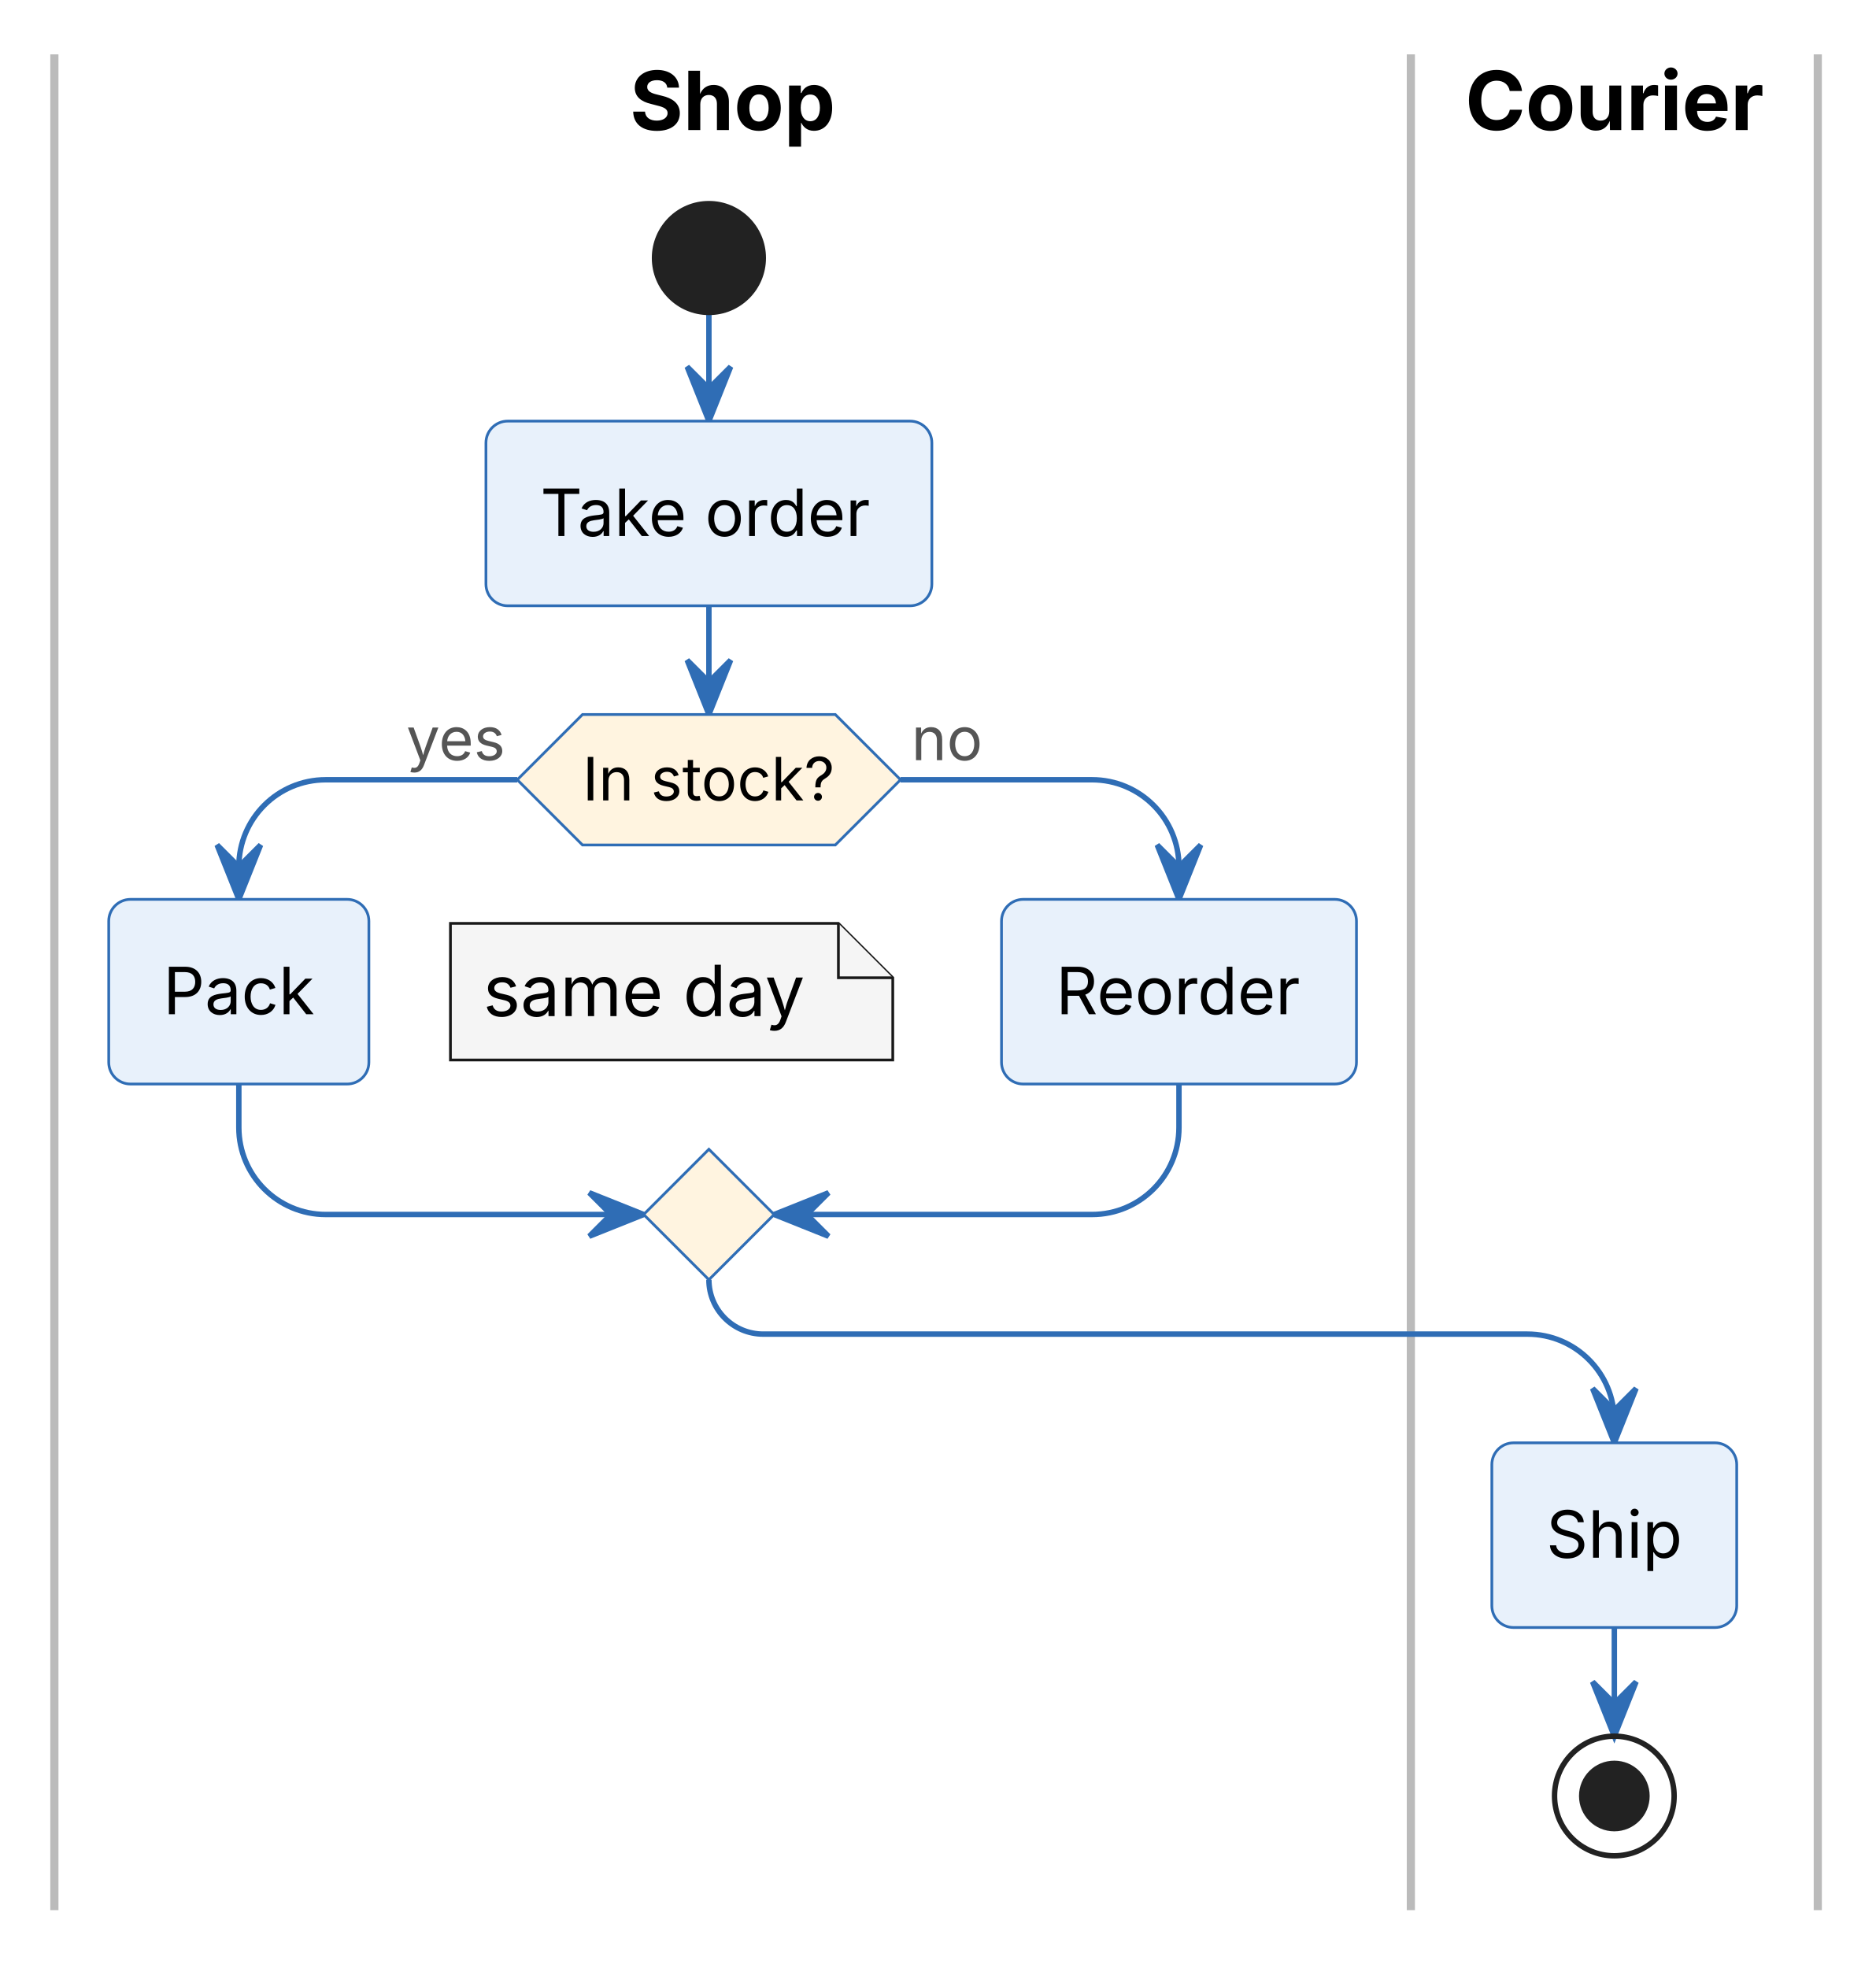
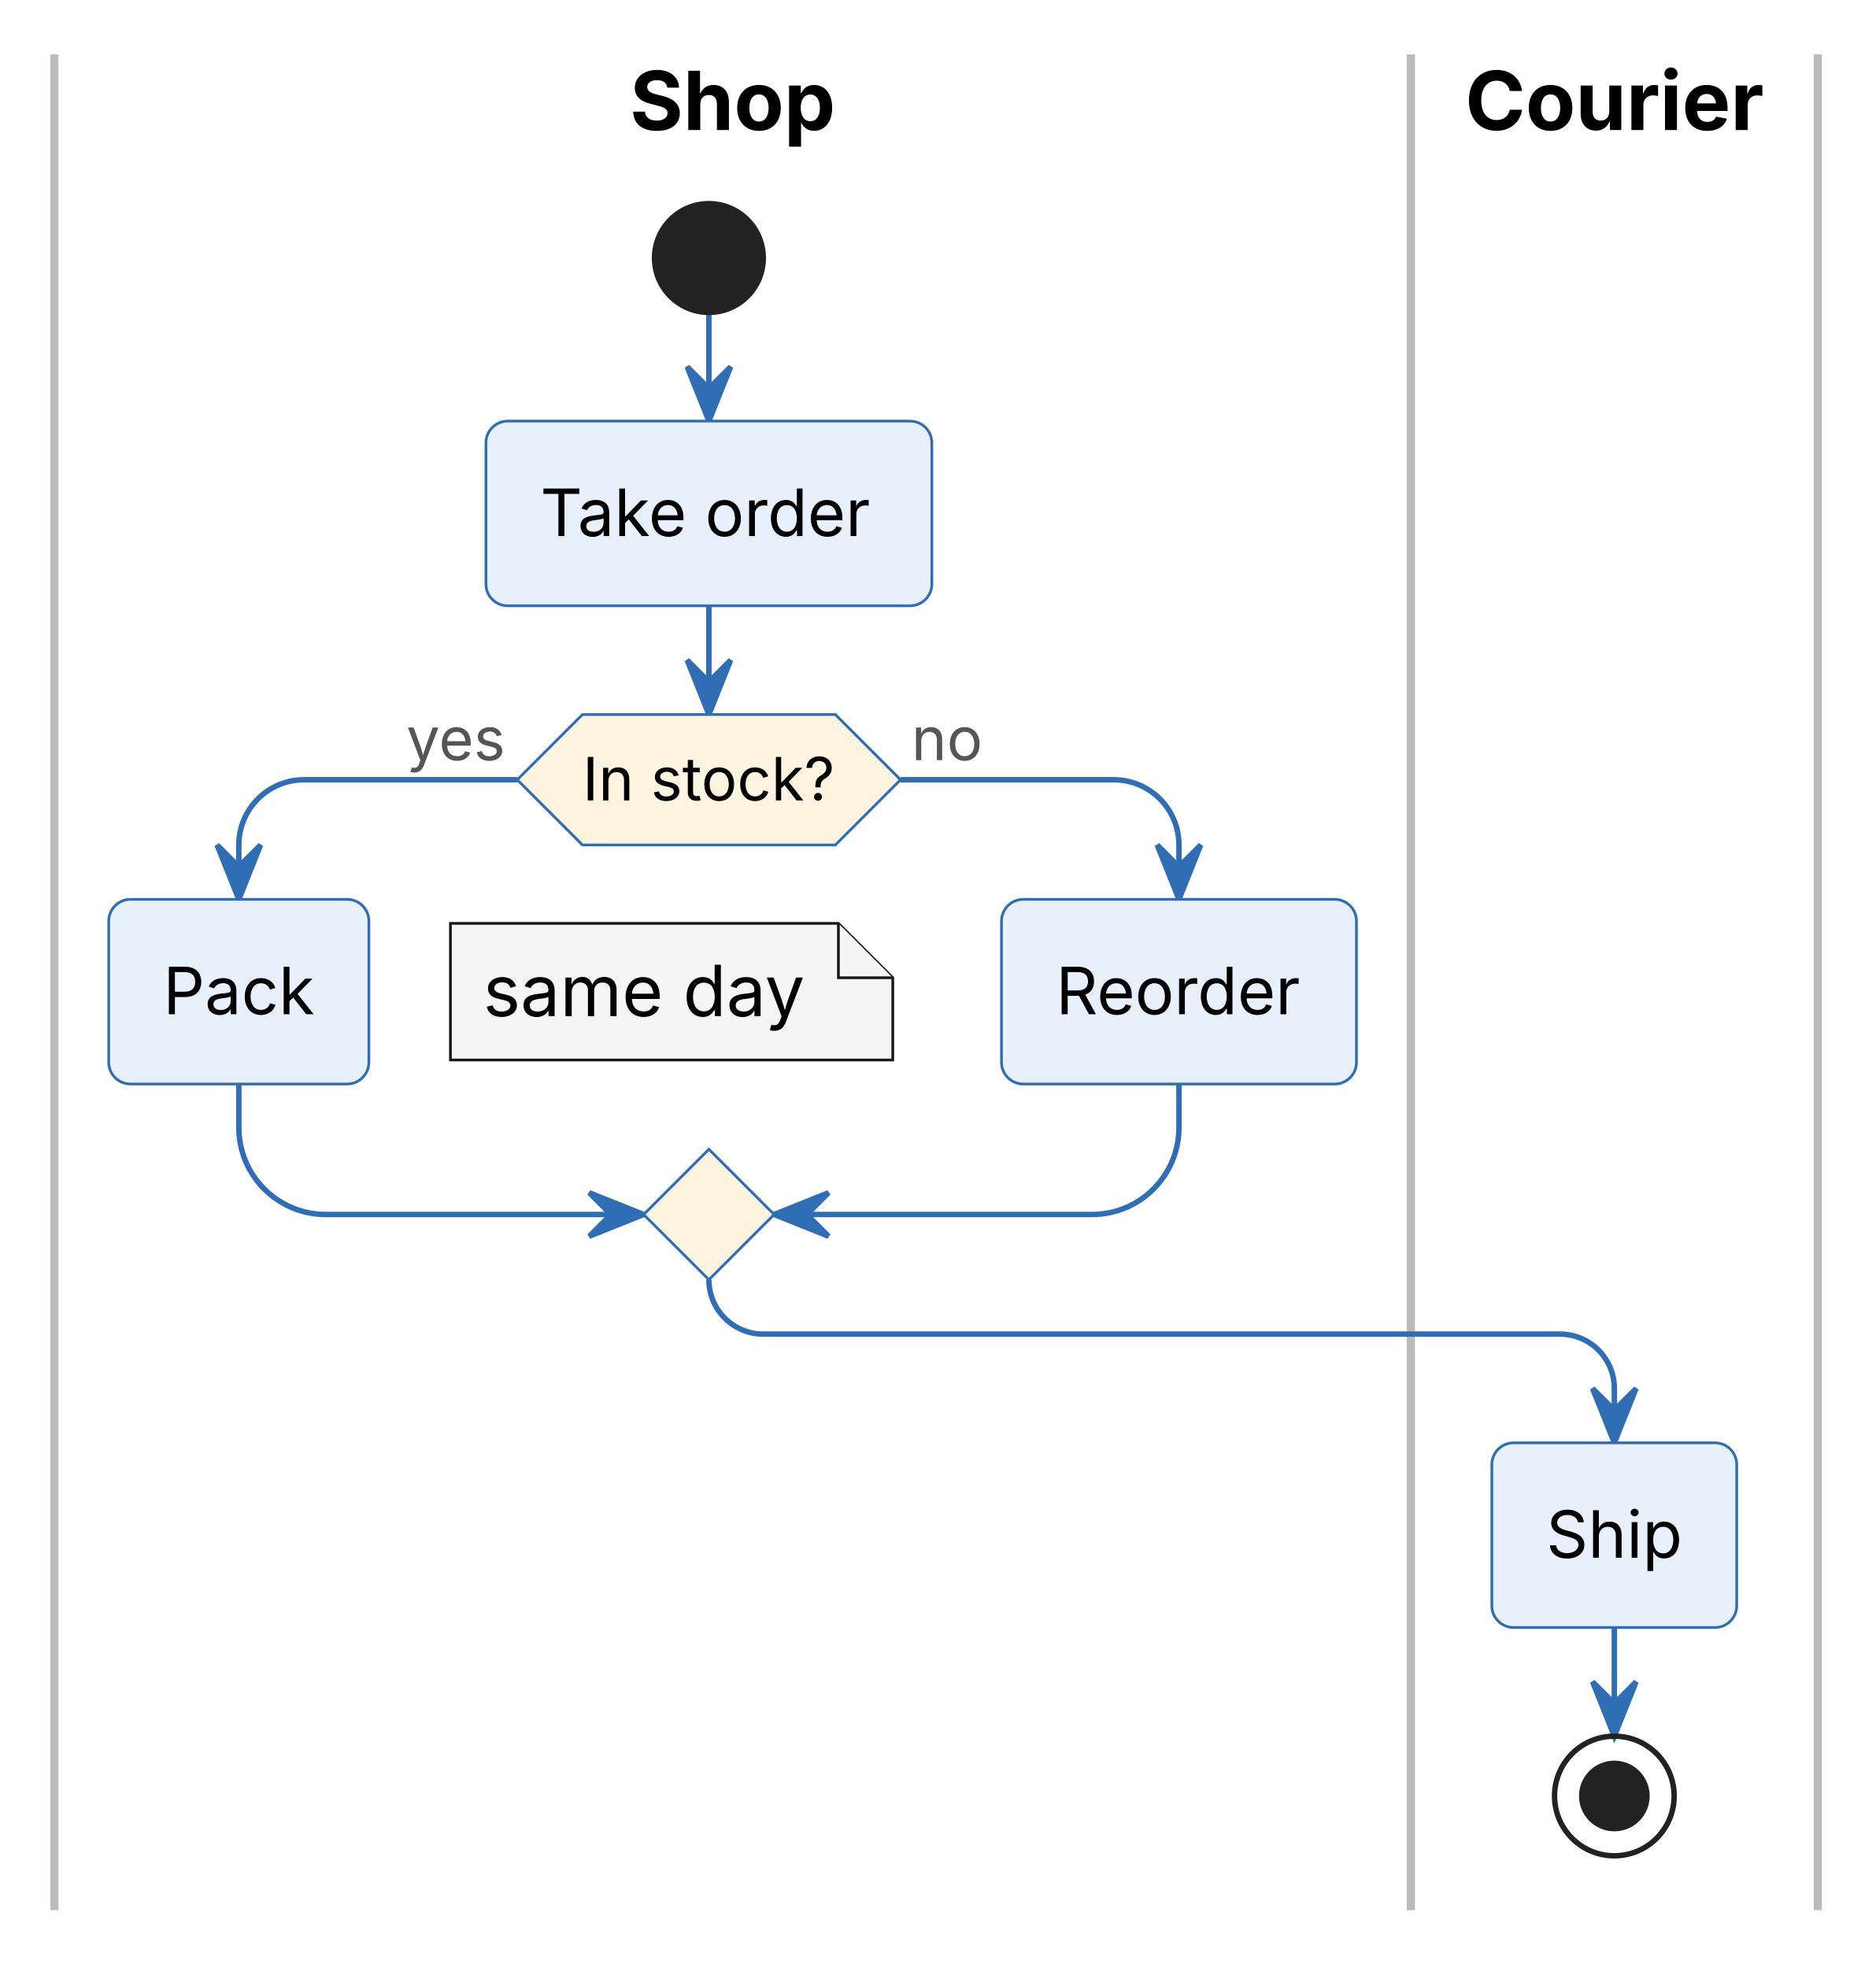
<svg xmlns="http://www.w3.org/2000/svg" width="345" height="362" viewBox="0 0 345 362">
  <g transform="translate(10,10)">
    <g>
      <line x1="0" y1="0" x2="0" y2="341.36" fill="none" stroke="#BBBBBB" stroke-width="1.5" />
      <line x1="249.5" y1="0" x2="249.5" y2="341.36" fill="none" stroke="#BBBBBB" stroke-width="1.5" />
      <line x1="324.35" y1="0" x2="324.35" y2="341.36" fill="none" stroke="#BBBBBB" stroke-width="1.5" />
    </g>
    <g id="lines">
      <polyline points="120.39,47.46 120.39,67.46" fill="none" stroke="#2F6DB5" stroke-width="1" />
      <polygon points="116.39,57.46 120.39,67.46 124.39,57.46 120.39,61.46" fill="#2F6DB5" stroke="#2F6DB5" stroke-width="1" />
      <polyline points="120.39,101.43 120.39,121.43" fill="none" stroke="#2F6DB5" stroke-width="1" />
      <polygon points="116.39,111.43 120.39,121.43 124.39,111.43 120.39,115.43" fill="#2F6DB5" stroke="#2F6DB5" stroke-width="1" />
-       <path d="M85.14,133.43 L49.93,133.43 C41.09,133.43 33.93,140.59 33.93,149.43 L33.93,155.43" fill="none" stroke="#2F6DB5" stroke-width="1" />
+       <path d="M85.14,133.43 L45.93,133.43 C39.3,133.43 33.93,138.8 33.93,145.43 L33.93,155.43" fill="none" stroke="#2F6DB5" stroke-width="1" />
      <polygon points="29.93,145.43 33.93,155.43 37.93,145.43 33.93,149.43" fill="#2F6DB5" stroke="#2F6DB5" stroke-width="1" />
-       <path d="M155.64,133.43 L190.85,133.43 C199.69,133.43 206.85,140.59 206.85,149.43 L206.85,155.43" fill="none" stroke="#2F6DB5" stroke-width="1" />
+       <path d="M155.64,133.43 L194.85,133.43 C201.48,133.43 206.85,138.8 206.85,145.43 L206.85,155.43" fill="none" stroke="#2F6DB5" stroke-width="1" />
      <polygon points="202.85,145.43 206.85,155.43 210.85,145.43 206.85,149.43" fill="#2F6DB5" stroke="#2F6DB5" stroke-width="1" />
      <path d="M33.93,189.4 L33.93,197.4 C33.93,206.23 41.09,213.4 49.93,213.4 L108.39,213.4" fill="none" stroke="#2F6DB5" stroke-width="1" />
      <polygon points="98.39,217.4 108.39,213.4 98.39,209.4 102.39,213.4" fill="#2F6DB5" stroke="#2F6DB5" stroke-width="1" />
      <path d="M206.85,189.4 L206.85,197.4 C206.85,206.23 199.69,213.4 190.85,213.4 L132.39,213.4" fill="none" stroke="#2F6DB5" stroke-width="1" />
      <polygon points="142.39,209.4 132.39,213.4 142.39,217.4 138.39,213.4" fill="#2F6DB5" stroke="#2F6DB5" stroke-width="1" />
-       <path d="M120.39,225.4 L120.39,225.4 C120.39,230.92 124.87,235.4 130.39,235.4 L270.93,235.4 C279.76,235.4 286.93,242.56 286.93,251.4 L286.93,255.4" fill="none" stroke="#2F6DB5" stroke-width="1" />
+       <path d="M120.39,225.4 L120.39,225.4 C120.39,230.92 124.87,235.4 130.39,235.4 L276.93,235.4 C282.45,235.4 286.93,239.87 286.93,245.4 L286.93,255.4" fill="none" stroke="#2F6DB5" stroke-width="1" />
      <polygon points="282.93,245.4 286.93,255.4 290.93,245.4 286.93,249.4" fill="#2F6DB5" stroke="#2F6DB5" stroke-width="1" />
      <polyline points="286.93,289.36 286.93,309.36" fill="none" stroke="#2F6DB5" stroke-width="1" />
      <polygon points="282.93,299.36 286.93,309.36 290.93,299.36 286.93,303.36" fill="#2F6DB5" stroke="#2F6DB5" stroke-width="1" />
    </g>
    <g>
      <text font-family="Inter, Arial, Liberation Sans, Arimo, Helvetica, Nimbus Sans, sans-serif" xml:space="preserve">
        <tspan x="105.84" y="13.92" font-size="15" fill="#000000" font-weight="bold" textLength="37.81" lengthAdjust="spacing">Shop</tspan>
      </text>
      <text font-family="Inter, Arial, Liberation Sans, Arimo, Helvetica, Nimbus Sans, sans-serif" xml:space="preserve">
        <tspan x="259.5" y="13.92" font-size="15" fill="#000000" font-weight="bold" textLength="54.85" lengthAdjust="spacing">Courier</tspan>
      </text>
      <ellipse cx="120.39" cy="37.46" rx="10" ry="10" fill="#222222" stroke="#222222" stroke-width="1" />
      <rect x="79.38" y="67.46" width="82.02" height="33.97" rx="4" ry="4" fill="#E8F1FB" stroke="#2F6DB5" stroke-width="0.5" />
      <text font-family="Inter, Arial, Liberation Sans, Arimo, Helvetica, Nimbus Sans, sans-serif" xml:space="preserve">
        <tspan x="89.38" y="88.6" font-size="12" fill="#000000" textLength="62.02" lengthAdjust="spacing">Take order</tspan>
      </text>
      <polygon points="85.14,133.43 97.14,121.43 143.64,121.43 155.64,133.43 143.64,145.43 97.14,145.43" fill="#FFF4E0" stroke="#2F6DB5" stroke-width="0.5" />
      <text font-family="Inter, Arial, Liberation Sans, Arimo, Helvetica, Nimbus Sans, sans-serif" xml:space="preserve">
        <tspan x="97.14" y="137.23" font-size="11" fill="#000000" textLength="46.5" lengthAdjust="spacing">In stock?</tspan>
      </text>
      <text font-family="Inter, Arial, Liberation Sans, Arimo, Helvetica, Nimbus Sans, sans-serif" xml:space="preserve">
        <tspan x="64.74" y="129.83" font-size="11" fill="#555555" textLength="18.4" lengthAdjust="spacing">yes</tspan>
      </text>
      <text font-family="Inter, Arial, Liberation Sans, Arimo, Helvetica, Nimbus Sans, sans-serif" xml:space="preserve">
        <tspan x="157.64" y="129.83" font-size="11" fill="#555555" textLength="13.1" lengthAdjust="spacing">no</tspan>
      </text>
      <polygon points="108.39,213.4 120.39,201.4 132.39,213.4 120.39,225.4" fill="#FFF4E0" stroke="#2F6DB5" stroke-width="0.5" />
      <path d="M72.85,159.85 L72.85,184.98 L154.21,184.98 L154.21,169.85 L144.21,159.85 Z" fill="#F5F5F5" stroke="#181818" stroke-width="0.5" />
      <path d="M144.21,159.85 L144.21,169.85 L154.21,169.85" fill="#F5F5F5" stroke="#181818" stroke-width="0.5" />
      <text font-family="Inter, Arial, Liberation Sans, Arimo, Helvetica, Nimbus Sans, sans-serif" xml:space="preserve">
        <tspan x="78.85" y="176.91" font-size="13" fill="#000000" textLength="59.36" lengthAdjust="spacing">same day</tspan>
      </text>
      <rect x="10" y="155.43" width="47.85" height="33.97" rx="4" ry="4" fill="#E8F1FB" stroke="#2F6DB5" stroke-width="0.5" />
      <text font-family="Inter, Arial, Liberation Sans, Arimo, Helvetica, Nimbus Sans, sans-serif" xml:space="preserve">
        <tspan x="20" y="176.56" font-size="12" fill="#000000" textLength="27.85" lengthAdjust="spacing">Pack</tspan>
      </text>
      <rect x="174.21" y="155.43" width="65.29" height="33.97" rx="4" ry="4" fill="#E8F1FB" stroke="#2F6DB5" stroke-width="0.5" />
      <text font-family="Inter, Arial, Liberation Sans, Arimo, Helvetica, Nimbus Sans, sans-serif" xml:space="preserve">
        <tspan x="184.21" y="176.56" font-size="12" fill="#000000" textLength="45.29" lengthAdjust="spacing">Reorder</tspan>
      </text>
      <rect x="264.4" y="255.4" width="45.04" height="33.97" rx="4" ry="4" fill="#E8F1FB" stroke="#2F6DB5" stroke-width="0.5" />
      <text font-family="Inter, Arial, Liberation Sans, Arimo, Helvetica, Nimbus Sans, sans-serif" xml:space="preserve">
        <tspan x="274.4" y="276.53" font-size="12" fill="#000000" textLength="25.04" lengthAdjust="spacing">Ship</tspan>
      </text>
      <ellipse cx="286.93" cy="320.36" rx="11" ry="11" fill="none" stroke="#222222" stroke-width="1" />
      <ellipse cx="286.93" cy="320.36" rx="6" ry="6" fill="#222222" stroke="#222222" stroke-width="1" />
    </g>
  </g>
</svg>
